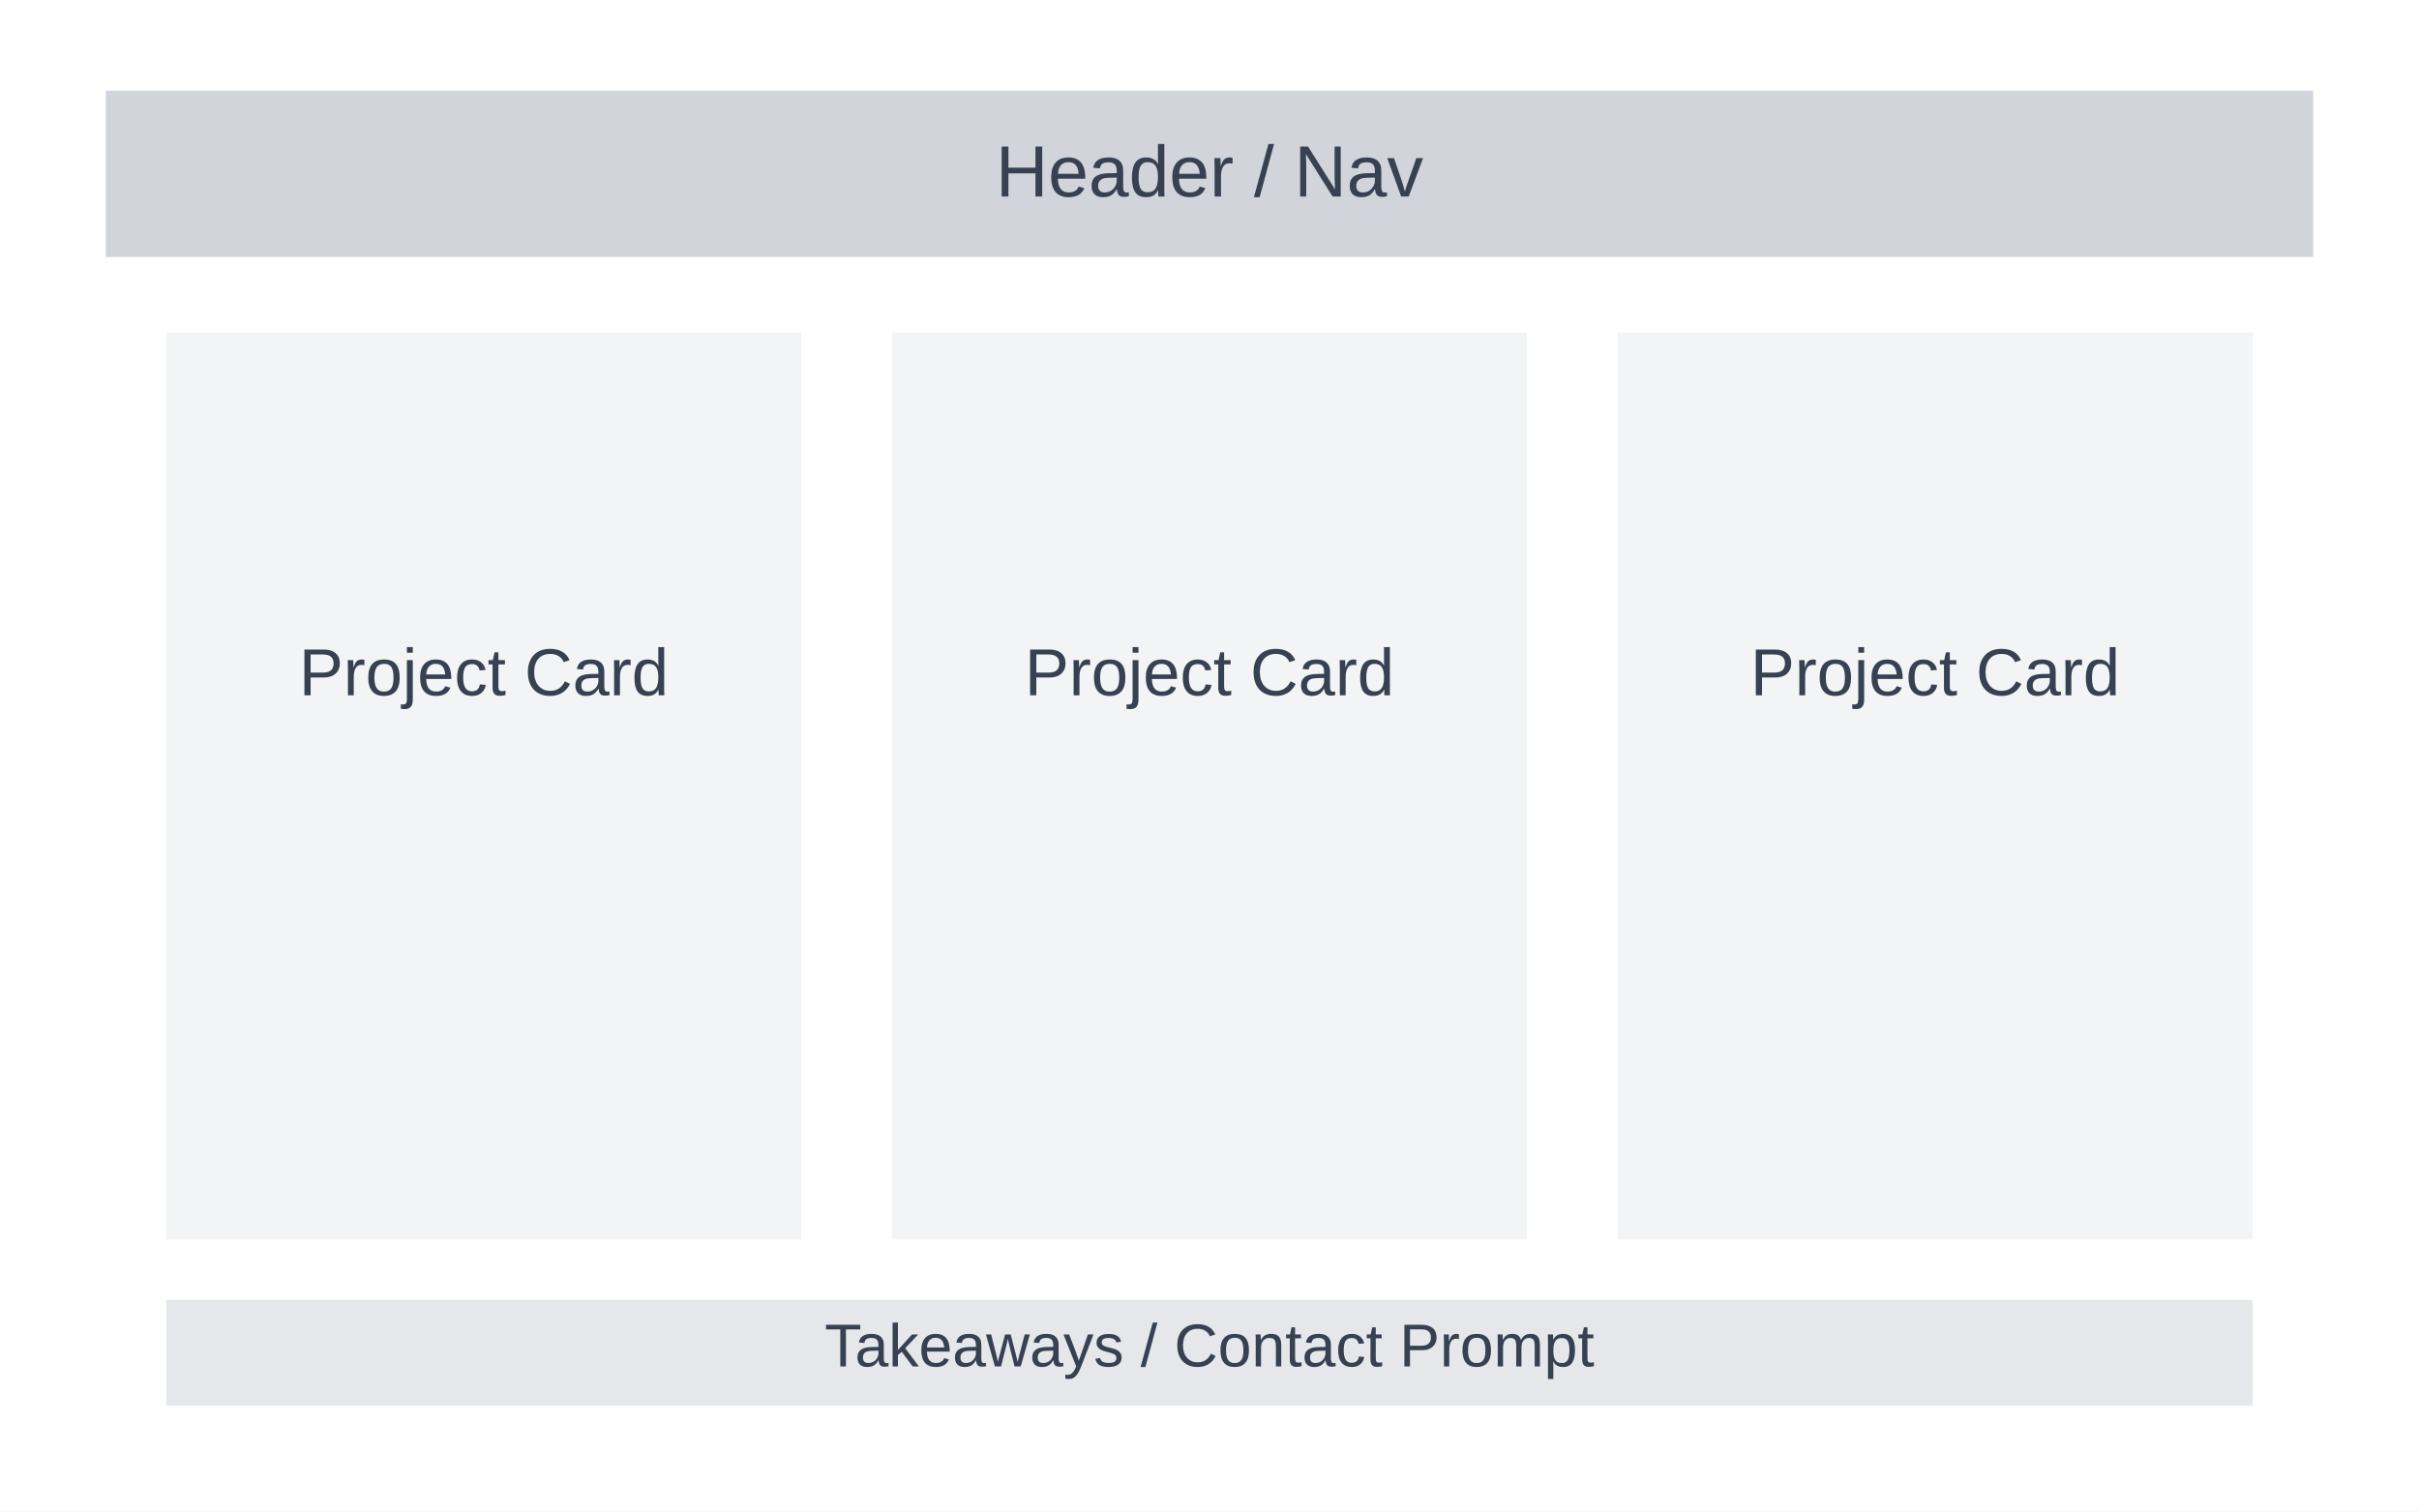
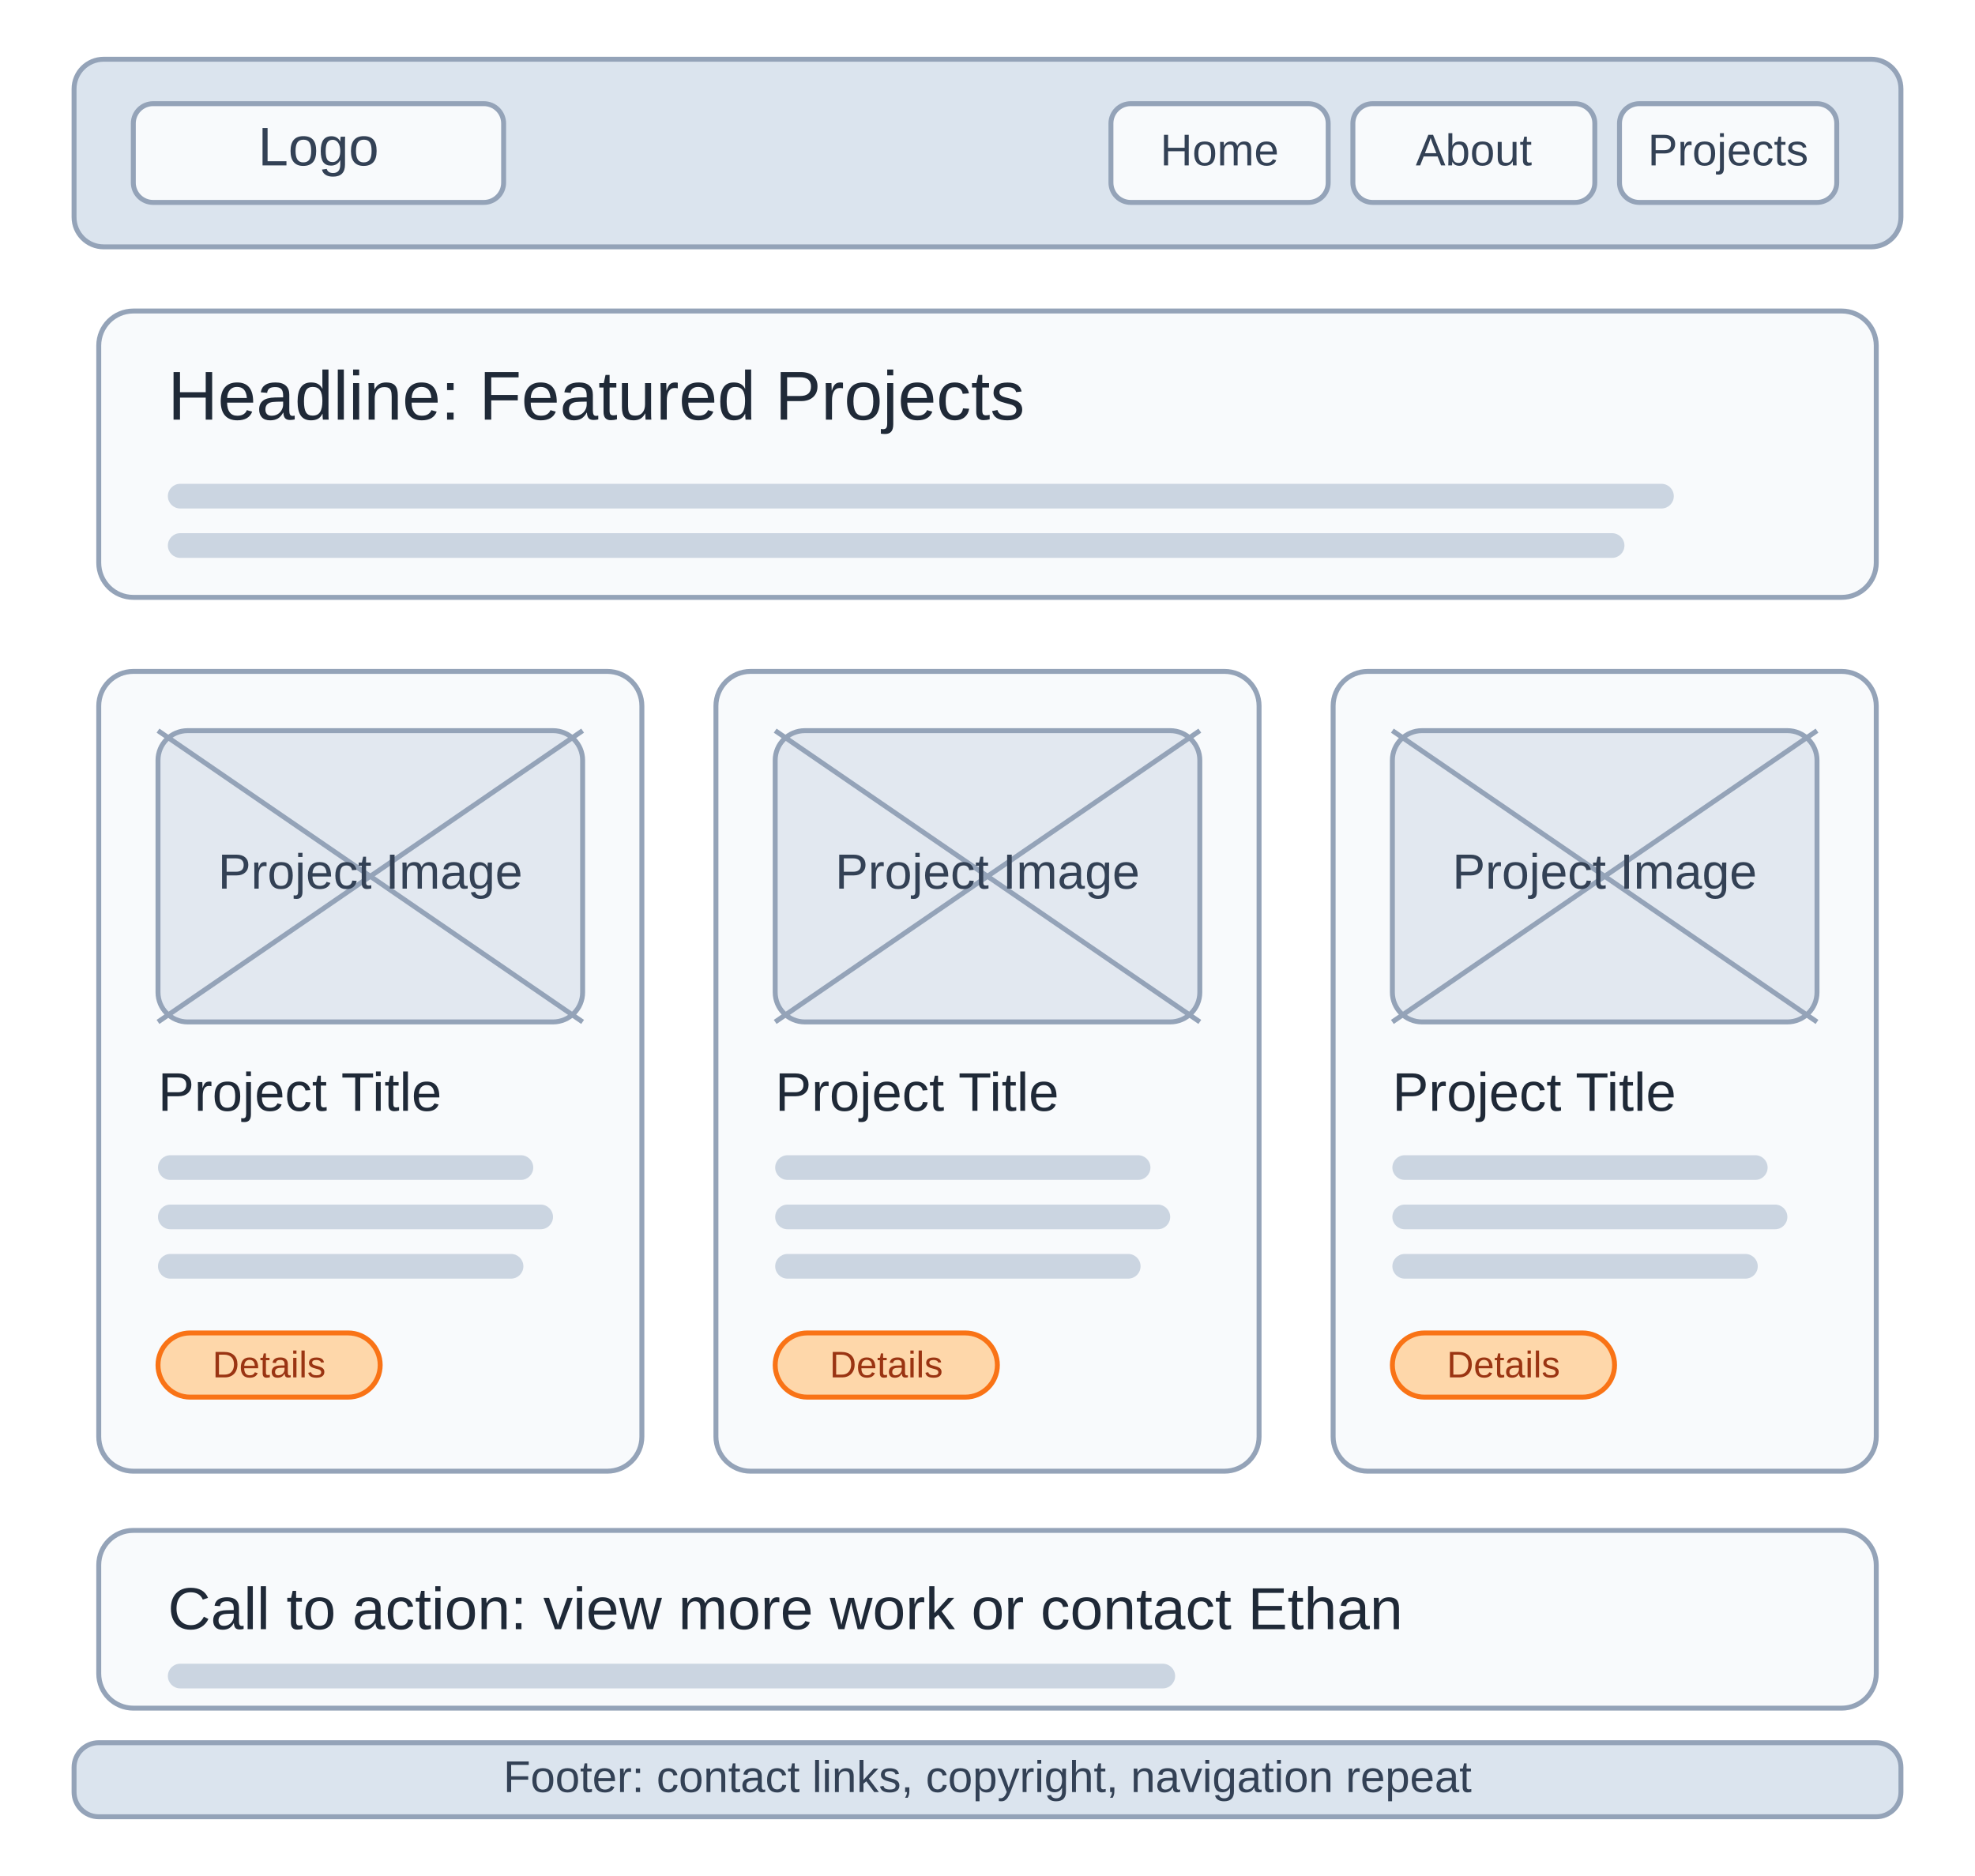
- <svg xmlns="http://www.w3.org/2000/svg" viewBox="0 0 800 500" role="img" aria-labelledby="title desc">
-   <rect width="800" height="500" fill="#ffffff" />
-   <rect x="35" y="30" width="730" height="55" fill="#d1d5db" />
-   <rect x="55" y="110" width="210" height="300" fill="#f3f4f6" />
-   <rect x="295" y="110" width="210" height="300" fill="#f3f4f6" />
-   <rect x="535" y="110" width="210" height="300" fill="#f3f4f6" />
-   <rect x="55" y="430" width="690" height="35" fill="#e5e7eb" />
-   <text x="400" y="65" text-anchor="middle" font-family="Arial, sans-serif" font-size="24" fill="#374151">Header / Nav</text>
-   <text x="160" y="230" text-anchor="middle" font-family="Arial, sans-serif" font-size="22" fill="#374151">Project Card</text>
-   <text x="400" y="230" text-anchor="middle" font-family="Arial, sans-serif" font-size="22" fill="#374151">Project Card</text>
-   <text x="640" y="230" text-anchor="middle" font-family="Arial, sans-serif" font-size="22" fill="#374151">Project Card</text>
-   <text x="400" y="452" text-anchor="middle" font-family="Arial, sans-serif" font-size="20" fill="#374151">Takeaways / Contact Prompt</text>
+ <svg xmlns="http://www.w3.org/2000/svg" viewBox="0 0 800 760" role="img" aria-labelledby="title desc">
+   <rect width="800" height="760" fill="#ffffff" />
+   <rect x="30" y="24" width="740" height="76" rx="12" fill="#dbe4ee" stroke="#94a3b8" stroke-width="2" />
+   <rect x="54" y="42" width="150" height="40" rx="8" fill="#f8fafc" stroke="#94a3b8" stroke-width="2" />
+   <text x="129" y="67" text-anchor="middle" font-family="Arial, sans-serif" font-size="22" fill="#334155">Logo</text>
+   <rect x="450" y="42" width="88" height="40" rx="8" fill="#f8fafc" stroke="#94a3b8" stroke-width="2" />
+   <rect x="548" y="42" width="98" height="40" rx="8" fill="#f8fafc" stroke="#94a3b8" stroke-width="2" />
+   <rect x="656" y="42" width="88" height="40" rx="8" fill="#f8fafc" stroke="#94a3b8" stroke-width="2" />
+   <text x="494" y="67" text-anchor="middle" font-family="Arial, sans-serif" font-size="18" fill="#334155">Home</text>
+   <text x="597" y="67" text-anchor="middle" font-family="Arial, sans-serif" font-size="18" fill="#334155">About</text>
+   <text x="700" y="67" text-anchor="middle" font-family="Arial, sans-serif" font-size="18" fill="#334155">Projects</text>
+   <rect x="40" y="126" width="720" height="116" rx="14" fill="#f8fafc" stroke="#94a3b8" stroke-width="2" />
+   <text x="68" y="170" font-family="Arial, sans-serif" font-size="28" fill="#1f2937">Headline: Featured Projects</text>
+   <rect x="68" y="196" width="610" height="10" rx="5" fill="#cbd5e1" />
+   <rect x="68" y="216" width="590" height="10" rx="5" fill="#cbd5e1" />
+   <rect x="40" y="272" width="220" height="324" rx="14" fill="#f8fafc" stroke="#94a3b8" stroke-width="2" />
+   <rect x="64" y="296" width="172" height="118" rx="12" fill="#e2e8f0" stroke="#94a3b8" stroke-width="2" />
+   <line x1="64" y1="296" x2="236" y2="414" stroke="#94a3b8" stroke-width="2" />
+   <line x1="236" y1="296" x2="64" y2="414" stroke="#94a3b8" stroke-width="2" />
+   <text x="150" y="360" text-anchor="middle" font-family="Arial, sans-serif" font-size="20" fill="#334155">Project Image</text>
+   <text x="64" y="450" font-family="Arial, sans-serif" font-size="22" fill="#1f2937">Project Title</text>
+   <rect x="64" y="468" width="152" height="10" rx="5" fill="#cbd5e1" />
+   <rect x="64" y="488" width="160" height="10" rx="5" fill="#cbd5e1" />
+   <rect x="64" y="508" width="148" height="10" rx="5" fill="#cbd5e1" />
+   <rect x="64" y="540" width="90" height="26" rx="13" fill="#fed7aa" stroke="#f97316" stroke-width="2" />
+   <text x="109" y="558" text-anchor="middle" font-family="Arial, sans-serif" font-size="15" fill="#9a3412">Details</text>
+   <rect x="290" y="272" width="220" height="324" rx="14" fill="#f8fafc" stroke="#94a3b8" stroke-width="2" />
+   <rect x="314" y="296" width="172" height="118" rx="12" fill="#e2e8f0" stroke="#94a3b8" stroke-width="2" />
+   <line x1="314" y1="296" x2="486" y2="414" stroke="#94a3b8" stroke-width="2" />
+   <line x1="486" y1="296" x2="314" y2="414" stroke="#94a3b8" stroke-width="2" />
+   <text x="400" y="360" text-anchor="middle" font-family="Arial, sans-serif" font-size="20" fill="#334155">Project Image</text>
+   <text x="314" y="450" font-family="Arial, sans-serif" font-size="22" fill="#1f2937">Project Title</text>
+   <rect x="314" y="468" width="152" height="10" rx="5" fill="#cbd5e1" />
+   <rect x="314" y="488" width="160" height="10" rx="5" fill="#cbd5e1" />
+   <rect x="314" y="508" width="148" height="10" rx="5" fill="#cbd5e1" />
+   <rect x="314" y="540" width="90" height="26" rx="13" fill="#fed7aa" stroke="#f97316" stroke-width="2" />
+   <text x="359" y="558" text-anchor="middle" font-family="Arial, sans-serif" font-size="15" fill="#9a3412">Details</text>
+   <rect x="540" y="272" width="220" height="324" rx="14" fill="#f8fafc" stroke="#94a3b8" stroke-width="2" />
+   <rect x="564" y="296" width="172" height="118" rx="12" fill="#e2e8f0" stroke="#94a3b8" stroke-width="2" />
+   <line x1="564" y1="296" x2="736" y2="414" stroke="#94a3b8" stroke-width="2" />
+   <line x1="736" y1="296" x2="564" y2="414" stroke="#94a3b8" stroke-width="2" />
+   <text x="650" y="360" text-anchor="middle" font-family="Arial, sans-serif" font-size="20" fill="#334155">Project Image</text>
+   <text x="564" y="450" font-family="Arial, sans-serif" font-size="22" fill="#1f2937">Project Title</text>
+   <rect x="564" y="468" width="152" height="10" rx="5" fill="#cbd5e1" />
+   <rect x="564" y="488" width="160" height="10" rx="5" fill="#cbd5e1" />
+   <rect x="564" y="508" width="148" height="10" rx="5" fill="#cbd5e1" />
+   <rect x="564" y="540" width="90" height="26" rx="13" fill="#fed7aa" stroke="#f97316" stroke-width="2" />
+   <text x="609" y="558" text-anchor="middle" font-family="Arial, sans-serif" font-size="15" fill="#9a3412">Details</text>
+   <rect x="40" y="620" width="720" height="72" rx="14" fill="#f8fafc" stroke="#94a3b8" stroke-width="2" />
+   <text x="68" y="660" font-family="Arial, sans-serif" font-size="24" fill="#1f2937">Call to action: view more work or contact Ethan</text>
+   <rect x="68" y="674" width="408" height="10" rx="5" fill="#cbd5e1" />
+   <rect x="30" y="706" width="740" height="30" rx="10" fill="#dbe4ee" stroke="#94a3b8" stroke-width="2" />
+   <text x="400" y="726" text-anchor="middle" font-family="Arial, sans-serif" font-size="18" fill="#334155">Footer: contact links, copyright, navigation repeat</text>
</svg>
